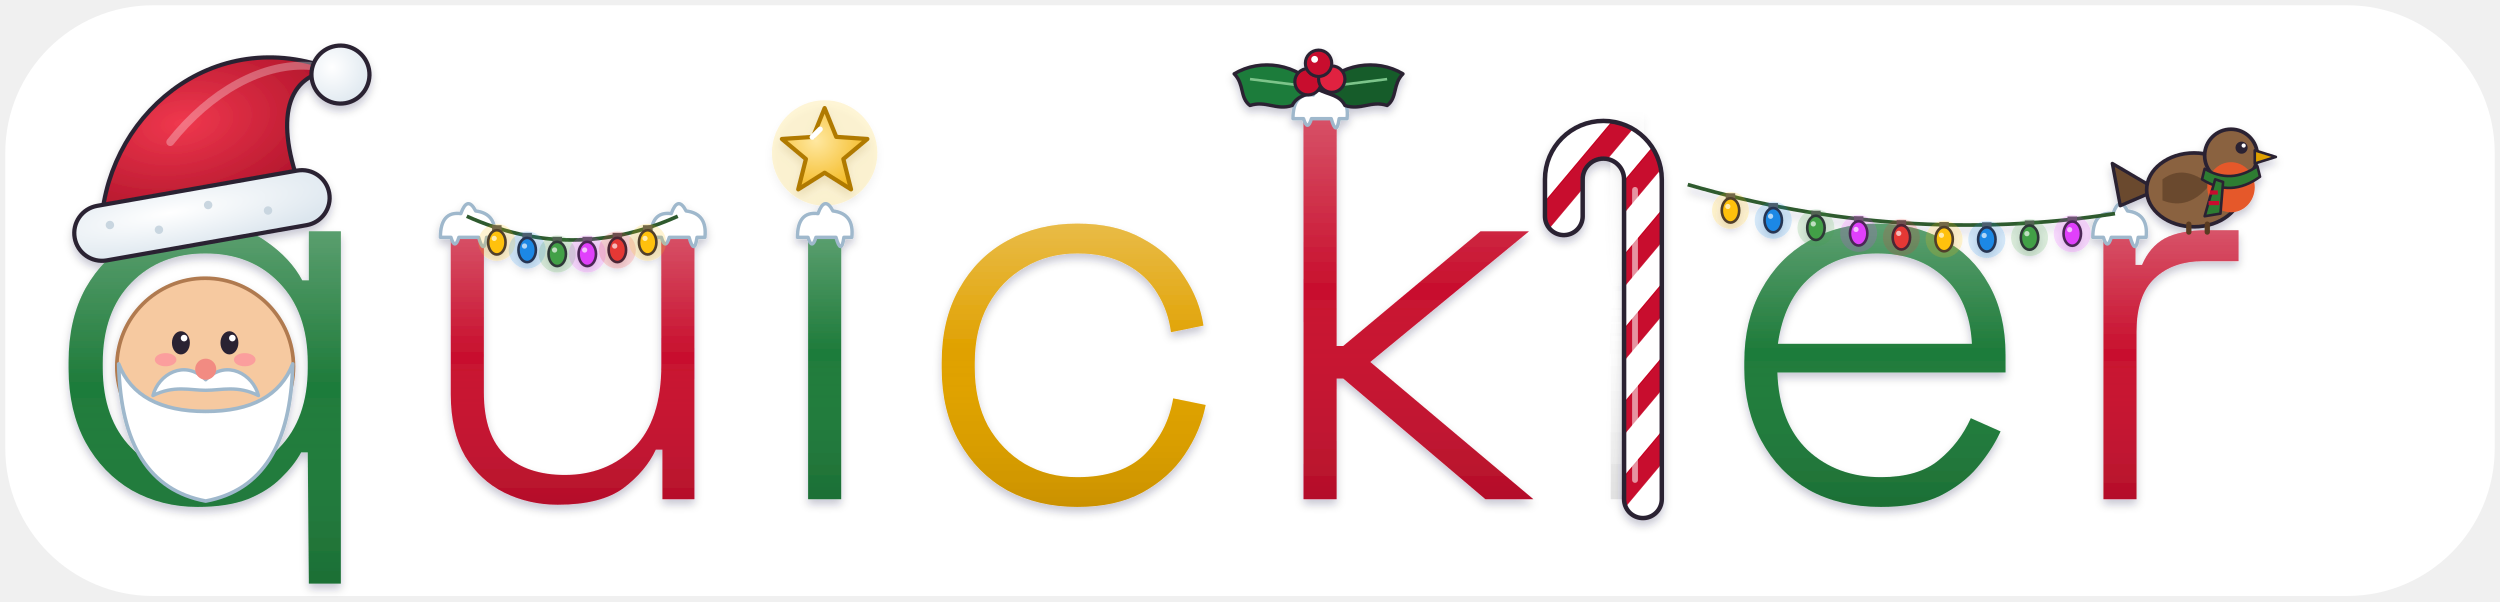
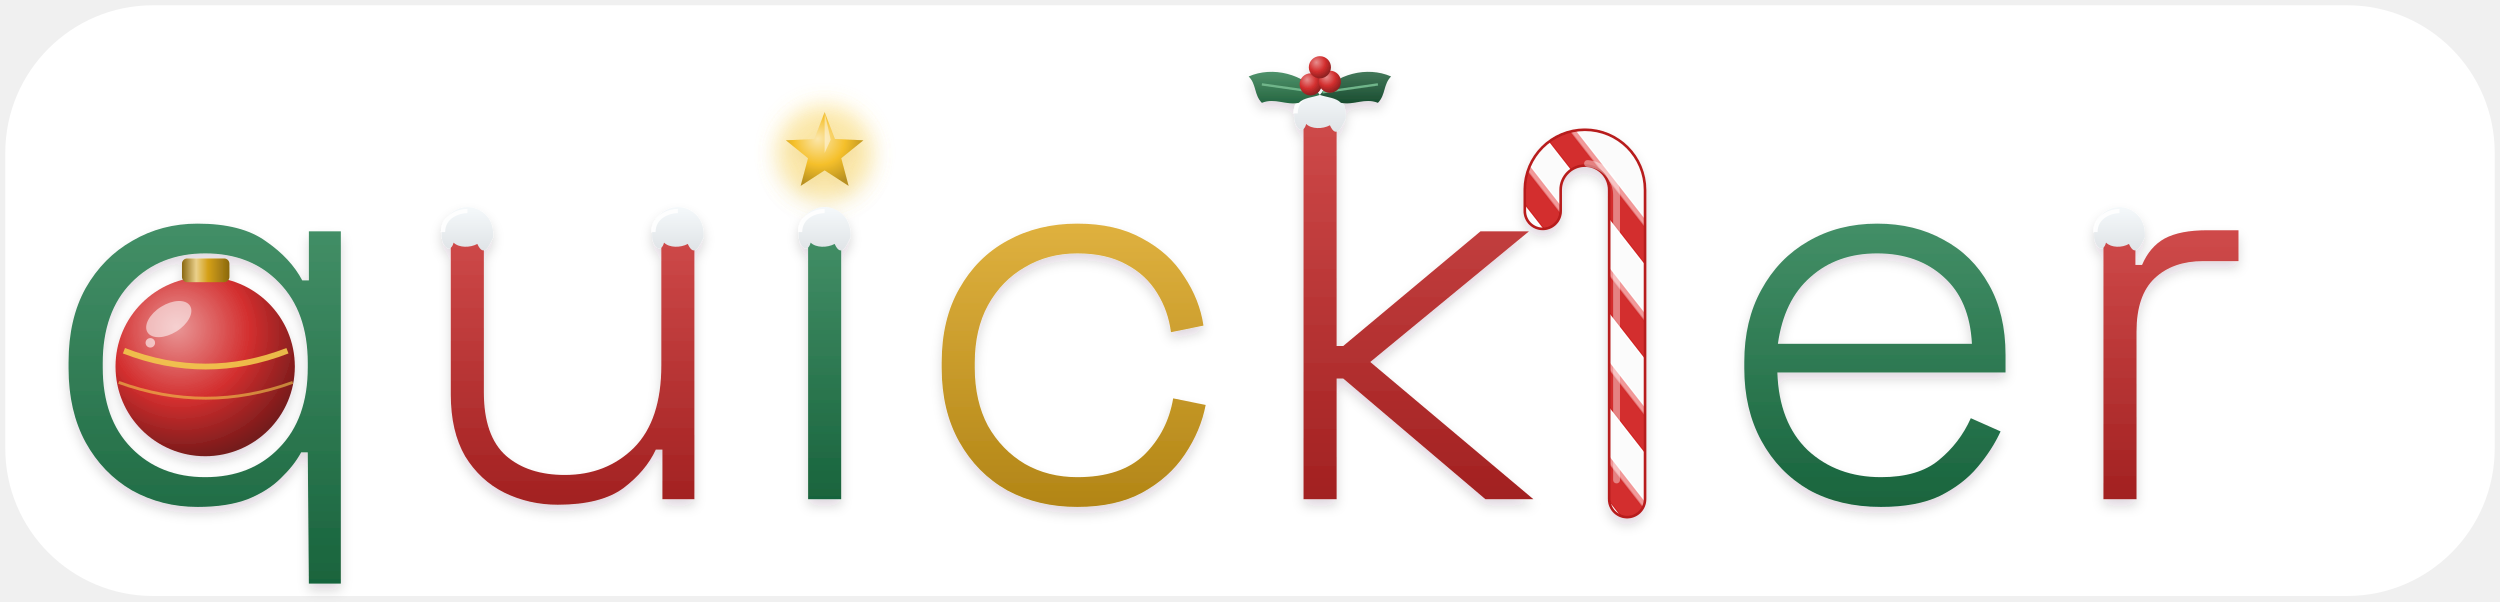
- <svg xmlns="http://www.w3.org/2000/svg" width="1896" height="456" viewBox="-12 -32 948 228" role="img" aria-label="Quickler Christmas logo">
+ <svg xmlns="http://www.w3.org/2000/svg" width="1896" height="456" viewBox="-12 -32 948 228" role="img" aria-label="Quickler logo">
  <defs>
-     <filter id="ds" x="-5%" y="-10%" width="110%" height="130%">
-       <feDropShadow dx="0" dy="2" stdDeviation="1.6" flood-color="#1b1030" flood-opacity=".22" />
+     <filter id="lift" x="-6%" y="-12%" width="112%" height="134%">
+       <feDropShadow dx="0" dy="2.5" stdDeviation="2.2" flood-color="#241830" flood-opacity=".16" />
    </filter>
-     <linearGradient id="shine" x1="0" y1="0" x2="0" y2="1">
-       <stop stop-color="#fff" stop-opacity=".28" />
-       <stop offset=".45" stop-color="#fff" stop-opacity="0" />
-       <stop offset="1" stop-color="#000" stop-opacity=".10" />
+     <pattern id="stripe" width="22" height="22" patternUnits="userSpaceOnUse" patternTransform="rotate(-38)">
+       <rect width="22" height="22" fill="#FBFBFB" />
+       <rect width="9" height="22" fill="#D32F2F" />
+       <rect x="9" width="1.6" height="22" fill="#F19999" />
+     </pattern>
+     <linearGradient id="L1F7A4A" x1="0" y1="0" x2="0" y2="1">
+       <stop stop-color="#438F67" />
+       <stop offset="1" stop-color="#19643D" />
    </linearGradient>
-     <pattern id="cane" width="18" height="18" patternUnits="userSpaceOnUse" patternTransform="rotate(40)">
-       <rect width="18" height="18" fill="#fff" />
-       <rect width="8" height="18" fill="#C8102E" />
-     </pattern>
-     <radialGradient id="hatg" cx="0.38" cy="0.35" r=".75">
-       <stop stop-color="#F0384E" />
-       <stop offset="1" stop-color="#A50E25" />
+     <linearGradient id="LC62828" x1="0" y1="0" x2="0" y2="1">
+       <stop stop-color="#CF4A4A" />
+       <stop offset="1" stop-color="#A22121" />
+     </linearGradient>
+     <linearGradient id="LD9A21B" x1="0" y1="0" x2="0" y2="1">
+       <stop stop-color="#DFB13F" />
+       <stop offset="1" stop-color="#B28516" />
+     </linearGradient>
+     <radialGradient id="bauble" cx="0.38" cy="0.32" r="0.7" fx="0.34" fy="0.28">
+       <stop stop-color="#E99797" />
+       <stop offset=".55" stop-color="#D32F2F" />
+       <stop offset="1" stop-color="#741A1A" />
    </radialGradient>
-     <radialGradient id="pom" cx="0.38" cy="0.35" r=".75">
-       <stop stop-color="#FFFFFF" />
-       <stop offset="1" stop-color="#DCE6EE" />
+     <linearGradient id="capg" x1="0" y1="0" x2="1" y2="0">
+       <stop stop-color="#8A680F" />
+       <stop offset=".3" stop-color="#EAD08B" />
+       <stop offset=".55" stop-color="#D4A017" />
+       <stop offset="1" stop-color="#8A680F" />
+     </linearGradient>
+     <filter id="gblur" x="-50%" y="-50%" width="200%" height="200%">
+       <feGaussianBlur stdDeviation="4" />
+     </filter>
+     <radialGradient id="starg" cx="0.45" cy="0.4" r="0.6" fx="0.41" fy="0.36">
+       <stop stop-color="#FBE6AA" />
+       <stop offset=".55" stop-color="#F5C02B" />
+       <stop offset="1" stop-color="#B89020" />
    </radialGradient>
-     <radialGradient id="starg" cx="0.4" cy="0.4" r=".75">
-       <stop stop-color="#FFE8A0" />
-       <stop offset="1" stop-color="#F2B20F" />
+     <linearGradient id="snow" x1="0" y1="0" x2="0" y2="1">
+       <stop stop-color="#F5F9FB" />
+       <stop offset="1" stop-color="#E0E4E7" />
+     </linearGradient>
+     <linearGradient id="hol1" x1="0" y1="0" x2="0" y2="1">
+       <stop stop-color="#4F926B" />
+       <stop offset="1" stop-color="#266641" />
+     </linearGradient>
+     <linearGradient id="hol2" x1="0" y1="0" x2="0" y2="1">
+       <stop stop-color="#43785A" />
+       <stop offset="1" stop-color="#194D30" />
+     </linearGradient>
+     <radialGradient id="ber" cx="0.38" cy="0.32" r="0.7" fx="0.34" fy="0.28">
+       <stop stop-color="#E78D8D" />
+       <stop offset=".55" stop-color="#D32F2F" />
+       <stop offset="1" stop-color="#891F1F" />
    </radialGradient>
  </defs>
  <rect x="-10" y="-30" width="944" height="224" rx="56" fill="#FFFFFF" />
-   <g filter="url(#ds)">
-     <path d="M105.124 189.3L104.706 139.535H102.198C100.387 142.879 97.809 146.153 94.465 149.358C91.26 152.563 87.08 155.21 81.925 157.3C76.77 159.251 70.43 160.226 62.906 160.226C53.849 160.226 45.559 158.136 38.035 153.956C30.65 149.637 24.798 143.576 20.479 135.773C16.16 127.831 14 118.496 14 107.767V105.259C14 94.391 16.16 85.056 20.479 77.253C24.938 69.45 30.859 63.459 38.244 59.279C45.629 54.96 53.849 52.8 62.906 52.8C74.053 52.8 82.691 55.029 88.822 59.488C95.092 63.807 99.69 68.754 102.616 74.327H105.124V55.726H117.246V189.3H105.124ZM65.832 148.94C77.397 148.94 86.732 145.248 93.838 137.863C101.083 130.478 104.706 120.307 104.706 107.349V105.677C104.706 92.719 101.083 82.548 93.838 75.163C86.732 67.778 77.397 64.086 65.832 64.086C54.407 64.086 45.071 67.778 37.826 75.163C30.581 82.548 26.958 92.719 26.958 105.677V107.349C26.958 120.307 30.581 130.478 37.826 137.863C45.071 145.248 54.407 148.94 65.832 148.94Z" fill="#1E7B3A" />
-     <path d="M199.484 159.39C192.239 159.39 185.481 157.857 179.211 154.792C173.081 151.727 168.134 147.129 164.372 140.998C160.75 134.728 158.938 126.925 158.938 117.59V55.726H171.478V116.754C171.478 127.761 174.265 135.773 179.838 140.789C185.412 145.666 192.866 148.104 202.201 148.104C212.651 148.104 221.36 144.69 228.326 137.863C235.293 130.896 238.776 120.446 238.776 106.513V55.726H251.316V157.3H239.194V138.49H236.686C234.178 143.924 230.068 148.801 224.355 153.12C218.643 157.3 210.352 159.39 199.484 159.39Z" fill="#C8102E" />
-     <path d="M294.439 157.3V55.726H306.979V157.3H294.439Z" fill="#1E7B3A" />
-     <path d="M396.499 160.226C386.607 160.226 377.759 158.136 369.956 153.956C362.293 149.637 356.232 143.506 351.773 135.564C347.315 127.622 345.085 118.287 345.085 107.558V105.468C345.085 94.6 347.315 85.265 351.773 77.462C356.232 69.52 362.293 63.459 369.956 59.279C377.759 54.96 386.607 52.8 396.499 52.8C406.253 52.8 414.473 54.681 421.161 58.443C427.989 62.066 433.283 66.873 437.045 72.864C440.947 78.716 443.385 84.916 444.36 91.465L432.029 93.973C431.333 88.539 429.591 83.593 426.804 79.134C424.018 74.536 420.116 70.913 415.1 68.266C410.084 65.479 403.884 64.086 396.499 64.086C389.115 64.086 382.496 65.828 376.644 69.311C370.792 72.655 366.125 77.462 362.641 83.732C359.297 89.863 357.625 97.178 357.625 105.677V107.349C357.625 115.848 359.297 123.233 362.641 129.503C366.125 135.634 370.792 140.441 376.644 143.924C382.496 147.268 389.115 148.94 396.499 148.94C407.646 148.94 416.145 146.084 421.997 140.371C427.849 134.519 431.472 127.413 432.865 119.053L445.196 121.561C443.942 128.11 441.295 134.38 437.254 140.371C433.353 146.223 427.989 151.03 421.161 154.792C414.473 158.415 406.253 160.226 396.499 160.226Z" fill="#E0A100" />
-     <path d="M482.302 157.3V11H494.842V99.198H497.35L549.391 55.726H567.783L507.591 105.259L569.455 157.3H551.272L497.35 111.529H494.842V157.3H482.302Z" fill="#C8102E" />
-     <path d="M701.266 160.226C690.816 160.226 681.689 158.066 673.886 153.747C666.223 149.288 660.232 143.088 655.912 135.146C651.593 127.204 649.433 118.078 649.433 107.767V105.259C649.433 94.809 651.593 85.683 655.912 77.88C660.232 69.938 666.153 63.807 673.677 59.488C681.341 55.029 690.049 52.8 699.802 52.8C709.277 52.8 717.637 54.82 724.883 58.861C732.267 62.762 738.049 68.475 742.229 75.999C746.409 83.384 748.5 92.231 748.5 102.542V109.23H661.974C662.392 121.909 666.223 131.732 673.469 138.699C680.853 145.526 690.119 148.94 701.266 148.94C710.74 148.94 718.055 146.78 723.211 142.461C728.505 138.142 732.546 132.847 735.333 126.577L746.619 131.593C744.529 136.191 741.603 140.719 737.841 145.178C734.218 149.497 729.48 153.12 723.628 156.046C717.776 158.833 710.322 160.226 701.266 160.226ZM662.182 98.362H735.75C735.193 87.355 731.64 78.925 725.091 73.073C718.543 67.082 710.113 64.086 699.802 64.086C689.631 64.086 681.201 67.082 674.513 73.073C667.825 78.925 663.715 87.355 662.182 98.362Z" fill="#1E7B3A" />
-     <path d="M785.63 157.3V55.726H797.752V68.475H800.26C802.21 63.877 805.067 60.533 808.829 58.443C812.73 56.353 818.094 55.308 824.922 55.308H836.835V67.012H823.459C815.795 67.012 809.665 69.172 805.067 73.491C800.469 77.81 798.17 84.568 798.17 93.764V157.3H785.63Z" fill="#C8102E" />
-     <path d="M105.124 189.3L104.706 139.535H102.198C100.387 142.879 97.809 146.153 94.465 149.358C91.26 152.563 87.08 155.21 81.925 157.3C76.77 159.251 70.43 160.226 62.906 160.226C53.849 160.226 45.559 158.136 38.035 153.956C30.65 149.637 24.798 143.576 20.479 135.773C16.16 127.831 14 118.496 14 107.767V105.259C14 94.391 16.16 85.056 20.479 77.253C24.938 69.45 30.859 63.459 38.244 59.279C45.629 54.96 53.849 52.8 62.906 52.8C74.053 52.8 82.691 55.029 88.822 59.488C95.092 63.807 99.69 68.754 102.616 74.327H105.124V55.726H117.246V189.3H105.124ZM65.832 148.94C77.397 148.94 86.732 145.248 93.838 137.863C101.083 130.478 104.706 120.307 104.706 107.349V105.677C104.706 92.719 101.083 82.548 93.838 75.163C86.732 67.778 77.397 64.086 65.832 64.086C54.407 64.086 45.071 67.778 37.826 75.163C30.581 82.548 26.958 92.719 26.958 105.677V107.349C26.958 120.307 30.581 130.478 37.826 137.863C45.071 145.248 54.407 148.94 65.832 148.94Z" fill="url(#shine)" />
-     <path d="M199.484 159.39C192.239 159.39 185.481 157.857 179.211 154.792C173.081 151.727 168.134 147.129 164.372 140.998C160.75 134.728 158.938 126.925 158.938 117.59V55.726H171.478V116.754C171.478 127.761 174.265 135.773 179.838 140.789C185.412 145.666 192.866 148.104 202.201 148.104C212.651 148.104 221.36 144.69 228.326 137.863C235.293 130.896 238.776 120.446 238.776 106.513V55.726H251.316V157.3H239.194V138.49H236.686C234.178 143.924 230.068 148.801 224.355 153.12C218.643 157.3 210.352 159.39 199.484 159.39Z" fill="url(#shine)" />
-     <path d="M294.439 157.3V55.726H306.979V157.3H294.439Z" fill="url(#shine)" />
-     <path d="M396.499 160.226C386.607 160.226 377.759 158.136 369.956 153.956C362.293 149.637 356.232 143.506 351.773 135.564C347.315 127.622 345.085 118.287 345.085 107.558V105.468C345.085 94.6 347.315 85.265 351.773 77.462C356.232 69.52 362.293 63.459 369.956 59.279C377.759 54.96 386.607 52.8 396.499 52.8C406.253 52.8 414.473 54.681 421.161 58.443C427.989 62.066 433.283 66.873 437.045 72.864C440.947 78.716 443.385 84.916 444.36 91.465L432.029 93.973C431.333 88.539 429.591 83.593 426.804 79.134C424.018 74.536 420.116 70.913 415.1 68.266C410.084 65.479 403.884 64.086 396.499 64.086C389.115 64.086 382.496 65.828 376.644 69.311C370.792 72.655 366.125 77.462 362.641 83.732C359.297 89.863 357.625 97.178 357.625 105.677V107.349C357.625 115.848 359.297 123.233 362.641 129.503C366.125 135.634 370.792 140.441 376.644 143.924C382.496 147.268 389.115 148.94 396.499 148.94C407.646 148.94 416.145 146.084 421.997 140.371C427.849 134.519 431.472 127.413 432.865 119.053L445.196 121.561C443.942 128.11 441.295 134.38 437.254 140.371C433.353 146.223 427.989 151.03 421.161 154.792C414.473 158.415 406.253 160.226 396.499 160.226Z" fill="url(#shine)" />
-     <path d="M482.302 157.3V11H494.842V99.198H497.35L549.391 55.726H567.783L507.591 105.259L569.455 157.3H551.272L497.35 111.529H494.842V157.3H482.302Z" fill="url(#shine)" />
-     <path d="M598.787 157.3V11H611.327V157.3Z" fill="url(#shine)" />
-     <path d="M701.266 160.226C690.816 160.226 681.689 158.066 673.886 153.747C666.223 149.288 660.232 143.088 655.912 135.146C651.593 127.204 649.433 118.078 649.433 107.767V105.259C649.433 94.809 651.593 85.683 655.912 77.88C660.232 69.938 666.153 63.807 673.677 59.488C681.341 55.029 690.049 52.8 699.802 52.8C709.277 52.8 717.637 54.82 724.883 58.861C732.267 62.762 738.049 68.475 742.229 75.999C746.409 83.384 748.5 92.231 748.5 102.542V109.23H661.974C662.392 121.909 666.223 131.732 673.469 138.699C680.853 145.526 690.119 148.94 701.266 148.94C710.74 148.94 718.055 146.78 723.211 142.461C728.505 138.142 732.546 132.847 735.333 126.577L746.619 131.593C744.529 136.191 741.603 140.719 737.841 145.178C734.218 149.497 729.48 153.12 723.628 156.046C717.776 158.833 710.322 160.226 701.266 160.226ZM662.182 98.362H735.75C735.193 87.355 731.64 78.925 725.091 73.073C718.543 67.082 710.113 64.086 699.802 64.086C689.631 64.086 681.201 67.082 674.513 73.073C667.825 78.925 663.715 87.355 662.182 98.362Z" fill="url(#shine)" />
-     <path d="M785.63 157.3V55.726H797.752V68.475H800.26C802.21 63.877 805.067 60.533 808.829 58.443C812.73 56.353 818.094 55.308 824.922 55.308H836.835V67.012H823.459C815.795 67.012 809.665 69.172 805.067 73.491C800.469 77.81 798.17 84.568 798.17 93.764V157.3H785.63Z" fill="url(#shine)" />
-     <circle cx="65.8" cy="107" r="33.5" fill="#F6C9A0" stroke="#B07A50" stroke-width="1.4" />
-     <ellipse cx="56.6" cy="98.0" rx="3.4" ry="4.4" fill="#2B2233" />
-     <ellipse cx="75.0" cy="98.0" rx="3.4" ry="4.4" fill="#2B2233" />
-     <circle cx="57.8" cy="96.2" r="1.26" fill="#fff" />
-     <circle cx="76.1" cy="96.2" r="1.26" fill="#fff" />
-     <ellipse cx="50.8" cy="104.4" rx="4.1" ry="2.5" fill="#FF7A9A" opacity=".55" />
-     <ellipse cx="80.8" cy="104.4" rx="4.1" ry="2.5" fill="#FF7A9A" opacity=".55" />
-     <path d="M33 106 Q34 152 66 158 Q98 152 99 106 Q92 124 66 124 Q40 124 33 106Z" fill="#fff" stroke="#9FB8CC" stroke-width="1.4" stroke-linejoin="round" stroke-linecap="round" />
-     <path d="M66 112 C58 104 48 110 46 118 C54 114 60 116 66 116 C72 116 78 114 86 118 C84 110 74 104 66 112Z" fill="#fff" stroke="#9FB8CC" stroke-width="1.3" stroke-linejoin="round" stroke-linecap="round" />
-     <circle cx="66" cy="108" r="4" fill="#F28B82" />
-     <circle cx="300.7" cy="26" r="20" fill="#FFD54F" opacity=".22" />
-     <polygon points="300.7,9.0 305.1,19.9 316.9,20.7 307.8,28.3 310.7,39.8 300.7,33.5 290.7,39.8 293.6,28.3 284.5,20.7 296.3,19.9" fill="url(#starg)" stroke="#B07A00" stroke-width="1.6" stroke-linejoin="round" stroke-linecap="round" />
-     <path d="M296 20 L299 17" stroke="#fff" stroke-width="2" stroke-linecap="round" />
-     <path d="M611 157.3 V36 A15 15 0 0 0 581 36 V50" fill="none" stroke="#2B2233" stroke-width="16" stroke-linecap="round" />
-     <path d="M611 157.3 V36 A15 15 0 0 0 581 36 V50" fill="none" stroke="url(#cane)" stroke-width="12.6" stroke-linecap="round" />
-     <path d="M608 150 V40" stroke="#fff" stroke-width="2.2" opacity=".55" stroke-linecap="round" />
-     <path d="M155 58 Q155 48 162.75 49 Q165.25 42 168.375 48 Q176.5 49 175.5 58 L172.5 58 Q171.5 65 169.5 58 L162 58 Q160.5 63 159 58 Z" fill="#fff" stroke="#9FB8CC" stroke-width="1.3" stroke-linejoin="round" stroke-linecap="round" />
-     <path d="M234.8 58 Q234.8 48 242.55 49 Q245.05 42 248.175 48 Q256.3 49 255.3 58 L252.3 58 Q251.3 65 249.3 58 L241.8 58 Q240.3 63 238.8 58 Z" fill="#fff" stroke="#9FB8CC" stroke-width="1.3" stroke-linejoin="round" stroke-linecap="round" />
-     <path d="M478.3 13 Q478.3 3 486.05 4 Q488.55 -3 491.675 3 Q499.8 4 498.8 13 L495.8 13 Q494.8 20 492.8 13 L485.3 13 Q483.8 18 482.3 13 Z" fill="#fff" stroke="#9FB8CC" stroke-width="1.3" stroke-linejoin="round" stroke-linecap="round" />
-     <path d="M781.6 58 Q781.6 48 789.26 49 Q791.7 42 794.75 48 Q802.8 49 801.8 58 L798.8 58 Q797.8 65 795.8 58 L788.6 58 Q787.1 63 785.6 58 Z" fill="#fff" stroke="#9FB8CC" stroke-width="1.3" stroke-linejoin="round" stroke-linecap="round" />
-     <path d="M290.4 58 Q290.4 48 298.18 49 Q300.7 42 303.85 48 Q312 49 311 58 L308 58 Q307 65 305 58 L297.4 58 Q295.9 63 294.4 58 Z" fill="#fff" stroke="#9FB8CC" stroke-width="1.3" stroke-linejoin="round" stroke-linecap="round" />
-     <path d="M165 50 Q205.0 68.0 245 50" fill="none" stroke="#2E5A2E" stroke-width="1.4" />
-     <rect x="174.6" y="53.4" width="3.6" height="3" fill="#555" />
-     <ellipse cx="176.4" cy="59.9" rx="3.3" ry="4.6" fill="#FFC107" stroke="#2B2233" stroke-width="1" stroke-linejoin="round" stroke-linecap="round" />
-     <circle cx="175.4" cy="58.4" r="1" fill="#fff" opacity=".8" />
-     <circle cx="176.4" cy="59.9" r="7" fill="#FFC107" opacity=".18" />
-     <rect x="186.1" y="56.3" width="3.6" height="3" fill="#555" />
-     <ellipse cx="187.9" cy="62.8" rx="3.3" ry="4.6" fill="#1E88E5" stroke="#2B2233" stroke-width="1" stroke-linejoin="round" stroke-linecap="round" />
-     <circle cx="186.9" cy="61.3" r="1" fill="#fff" opacity=".8" />
-     <circle cx="187.9" cy="62.8" r="7" fill="#1E88E5" opacity=".18" />
-     <rect x="197.5" y="57.8" width="3.6" height="3" fill="#555" />
-     <ellipse cx="199.3" cy="64.3" rx="3.3" ry="4.6" fill="#43A047" stroke="#2B2233" stroke-width="1" stroke-linejoin="round" stroke-linecap="round" />
-     <circle cx="198.3" cy="62.8" r="1" fill="#fff" opacity=".8" />
-     <circle cx="199.3" cy="64.3" r="7" fill="#43A047" opacity=".18" />
-     <rect x="208.9" y="57.8" width="3.6" height="3" fill="#555" />
-     <ellipse cx="210.7" cy="64.3" rx="3.3" ry="4.6" fill="#E040FB" stroke="#2B2233" stroke-width="1" stroke-linejoin="round" stroke-linecap="round" />
-     <circle cx="209.7" cy="62.8" r="1" fill="#fff" opacity=".8" />
-     <circle cx="210.7" cy="64.3" r="7" fill="#E040FB" opacity=".18" />
-     <rect x="220.3" y="56.3" width="3.6" height="3" fill="#555" />
-     <ellipse cx="222.1" cy="62.8" rx="3.3" ry="4.6" fill="#E53935" stroke="#2B2233" stroke-width="1" stroke-linejoin="round" stroke-linecap="round" />
-     <circle cx="221.1" cy="61.3" r="1" fill="#fff" opacity=".8" />
-     <circle cx="222.1" cy="62.8" r="7" fill="#E53935" opacity=".18" />
-     <rect x="231.8" y="53.4" width="3.6" height="3" fill="#555" />
-     <ellipse cx="233.6" cy="59.9" rx="3.3" ry="4.6" fill="#FFC107" stroke="#2B2233" stroke-width="1" stroke-linejoin="round" stroke-linecap="round" />
-     <circle cx="232.6" cy="58.4" r="1" fill="#fff" opacity=".8" />
-     <circle cx="233.6" cy="59.9" r="7" fill="#FFC107" opacity=".18" />
-     <path d="M628 38 Q709.0 61.5 790 49" fill="none" stroke="#2E5A2E" stroke-width="1.4" />
-     <rect x="642.4" y="41.3" width="3.6" height="3" fill="#555" />
-     <ellipse cx="644.2" cy="47.8" rx="3.3" ry="4.6" fill="#FFC107" stroke="#2B2233" stroke-width="1" stroke-linejoin="round" stroke-linecap="round" />
-     <circle cx="643.2" cy="46.3" r="1" fill="#fff" opacity=".8" />
-     <circle cx="644.2" cy="47.8" r="7" fill="#FFC107" opacity=".18" />
-     <rect x="658.6" y="45.0" width="3.6" height="3" fill="#555" />
-     <ellipse cx="660.4" cy="51.5" rx="3.3" ry="4.6" fill="#1E88E5" stroke="#2B2233" stroke-width="1" stroke-linejoin="round" stroke-linecap="round" />
-     <circle cx="659.4" cy="50.0" r="1" fill="#fff" opacity=".8" />
-     <circle cx="660.4" cy="51.5" r="7" fill="#1E88E5" opacity=".18" />
-     <rect x="674.8" y="47.9" width="3.6" height="3" fill="#555" />
-     <ellipse cx="676.6" cy="54.4" rx="3.3" ry="4.6" fill="#43A047" stroke="#2B2233" stroke-width="1" stroke-linejoin="round" stroke-linecap="round" />
-     <circle cx="675.6" cy="52.9" r="1" fill="#fff" opacity=".8" />
-     <circle cx="676.6" cy="54.4" r="7" fill="#43A047" opacity=".18" />
-     <rect x="691.0" y="50.0" width="3.6" height="3" fill="#555" />
-     <ellipse cx="692.8" cy="56.5" rx="3.3" ry="4.6" fill="#E040FB" stroke="#2B2233" stroke-width="1" stroke-linejoin="round" stroke-linecap="round" />
-     <circle cx="691.8" cy="55.0" r="1" fill="#fff" opacity=".8" />
-     <circle cx="692.8" cy="56.5" r="7" fill="#E040FB" opacity=".18" />
-     <rect x="707.2" y="51.5" width="3.6" height="3" fill="#555" />
-     <ellipse cx="709.0" cy="58.0" rx="3.3" ry="4.6" fill="#E53935" stroke="#2B2233" stroke-width="1" stroke-linejoin="round" stroke-linecap="round" />
-     <circle cx="708.0" cy="56.5" r="1" fill="#fff" opacity=".8" />
-     <circle cx="709.0" cy="58.0" r="7" fill="#E53935" opacity=".18" />
-     <rect x="723.4" y="52.2" width="3.6" height="3" fill="#555" />
-     <ellipse cx="725.2" cy="58.7" rx="3.3" ry="4.6" fill="#FFC107" stroke="#2B2233" stroke-width="1" stroke-linejoin="round" stroke-linecap="round" />
-     <circle cx="724.2" cy="57.2" r="1" fill="#fff" opacity=".8" />
-     <circle cx="725.2" cy="58.7" r="7" fill="#FFC107" opacity=".18" />
-     <rect x="739.6" y="52.3" width="3.6" height="3" fill="#555" />
-     <ellipse cx="741.4" cy="58.8" rx="3.3" ry="4.6" fill="#1E88E5" stroke="#2B2233" stroke-width="1" stroke-linejoin="round" stroke-linecap="round" />
-     <circle cx="740.4" cy="57.3" r="1" fill="#fff" opacity=".8" />
-     <circle cx="741.4" cy="58.8" r="7" fill="#1E88E5" opacity=".18" />
-     <rect x="755.8" y="51.6" width="3.6" height="3" fill="#555" />
-     <ellipse cx="757.6" cy="58.1" rx="3.3" ry="4.6" fill="#43A047" stroke="#2B2233" stroke-width="1" stroke-linejoin="round" stroke-linecap="round" />
-     <circle cx="756.6" cy="56.6" r="1" fill="#fff" opacity=".8" />
-     <circle cx="757.6" cy="58.1" r="7" fill="#43A047" opacity=".18" />
-     <rect x="772.0" y="50.1" width="3.6" height="3" fill="#555" />
-     <ellipse cx="773.8" cy="56.6" rx="3.3" ry="4.6" fill="#E040FB" stroke="#2B2233" stroke-width="1" stroke-linejoin="round" stroke-linecap="round" />
-     <circle cx="772.8" cy="55.1" r="1" fill="#fff" opacity=".8" />
-     <circle cx="773.8" cy="56.6" r="7" fill="#E040FB" opacity=".18" />
-     <g transform="rotate(-10 66 52)">
-       <path d="M26 50 C34 6 82 -22 124 4 C106 2 98 18 104 48 Z" fill="url(#hatg)" stroke="#2B2233" stroke-width="1.6" stroke-linejoin="round" stroke-linecap="round" />
-       <path d="M58 20 C76 4 98 -4 116 1" fill="none" stroke="#fff" stroke-width="3" stroke-linecap="round" opacity=".3" />
-       <rect x="16" y="39" width="98" height="21" rx="10.5" fill="url(#pom)" stroke="#2B2233" stroke-width="1.6" stroke-linejoin="round" stroke-linecap="round" />
-       <circle cx="30" cy="47" r="1.6" fill="#C9D6E0" />
-       <circle cx="48" cy="52" r="1.6" fill="#C9D6E0" />
-       <circle cx="68" cy="46" r="1.6" fill="#C9D6E0" />
-       <circle cx="90" cy="52" r="1.6" fill="#C9D6E0" />
-       <circle cx="126" cy="6" r="11" fill="url(#pom)" stroke="#2B2233" stroke-width="1.6" stroke-linejoin="round" stroke-linecap="round" />
-     </g>
-     <g transform="translate(488 2)">
-       <path d="M0 0 C-8 -10 -22 -12 -32 -6 C-28 -2 -30 3 -26 6 C-20 4 -16 8 -10 6 C-8 2 -4 2 0 0Z" fill="#1E7B3A" stroke="#2B2233" stroke-width="1.3" stroke-linejoin="round" stroke-linecap="round" />
-       <path d="M0 0 C8 -10 22 -12 32 -6 C28 -2 30 3 26 6 C20 4 16 8 10 6 C8 2 4 2 0 0Z" fill="#145C2A" stroke="#2B2233" stroke-width="1.3" stroke-linejoin="round" stroke-linecap="round" />
-       <path d="M-2 -1 L-26 -4 M2 -1 L26 -4" stroke="#7CC48A" stroke-width="1" />
-       <circle cx="-4" cy="-3" r="5" fill="#C8102E" stroke="#2B2233" stroke-width="1.2" stroke-linejoin="round" stroke-linecap="round" />
-       <circle cx="5" cy="-4" r="5" fill="#E0233F" stroke="#2B2233" stroke-width="1.2" stroke-linejoin="round" stroke-linecap="round" />
-       <circle cx="0" cy="-10" r="5" fill="#C8102E" stroke="#2B2233" stroke-width="1.2" stroke-linejoin="round" stroke-linecap="round" />
-       <circle cx="-1.5" cy="-11.5" r="1.3" fill="#fff" />
-     </g>
-     <g>
-       <path d="M806 40 L789 30 L792 46Z" fill="#6B4A2E" stroke="#2B2233" stroke-width="1.3" stroke-linejoin="round" stroke-linecap="round" />
-       <ellipse cx="820" cy="40" rx="18" ry="14" fill="#8A6240" stroke="#2B2233" stroke-width="1.4" stroke-linejoin="round" stroke-linecap="round" />
-       <path d="M808 36 Q816 30 826 38 Q818 48 808 44Z" fill="#6B4A2E" />
-       <circle cx="834" cy="27" r="10" fill="#8A6240" stroke="#2B2233" stroke-width="1.4" stroke-linejoin="round" stroke-linecap="round" />
-       <ellipse cx="834" cy="39" rx="9" ry="9.5" fill="#E5582B" />
-       <path d="M824 32 Q834 38 844 31 L845 35 Q834 43 823 36Z" fill="#2E7D32" stroke="#2B2233" stroke-width="1" stroke-linejoin="round" stroke-linecap="round" />
-       <path d="M828 36 L824 50 L830 49 L831 37Z" fill="#2E7D32" stroke="#2B2233" stroke-width="1" stroke-linejoin="round" stroke-linecap="round" />
-       <path d="M826 41 L829 41 M825.5 45 L829.5 45" stroke="#C8102E" stroke-width="1.6" />
-       <circle cx="838" cy="24" r="2.3" fill="#2B2233" />
-       <circle cx="838.8" cy="23.2" r=".8" fill="#fff" />
-       <path d="M843 25 L851 27.5 L843 30Z" fill="#E0A100" stroke="#2B2233" stroke-width="1" stroke-linejoin="round" stroke-linecap="round" />
-       <path d="M818 53 V56 M825 53 V56" stroke="#5a3a20" stroke-width="2" stroke-linecap="round" />
+   <g filter="url(#lift)">
+     <path d="M105.124 189.3L104.706 139.535H102.198C100.387 142.879 97.809 146.153 94.465 149.358C91.26 152.563 87.08 155.21 81.925 157.3C76.77 159.251 70.43 160.226 62.906 160.226C53.849 160.226 45.559 158.136 38.035 153.956C30.65 149.637 24.798 143.576 20.479 135.773C16.16 127.831 14 118.496 14 107.767V105.259C14 94.391 16.16 85.056 20.479 77.253C24.938 69.45 30.859 63.459 38.244 59.279C45.629 54.96 53.849 52.8 62.906 52.8C74.053 52.8 82.691 55.029 88.822 59.488C95.092 63.807 99.69 68.754 102.616 74.327H105.124V55.726H117.246V189.3H105.124ZM65.832 148.94C77.397 148.94 86.732 145.248 93.838 137.863C101.083 130.478 104.706 120.307 104.706 107.349V105.677C104.706 92.719 101.083 82.548 93.838 75.163C86.732 67.778 77.397 64.086 65.832 64.086C54.407 64.086 45.071 67.778 37.826 75.163C30.581 82.548 26.958 92.719 26.958 105.677V107.349C26.958 120.307 30.581 130.478 37.826 137.863C45.071 145.248 54.407 148.94 65.832 148.94Z" fill="url(#L1F7A4A)" />
+     <path d="M199.484 159.39C192.239 159.39 185.481 157.857 179.211 154.792C173.081 151.727 168.134 147.129 164.372 140.998C160.75 134.728 158.938 126.925 158.938 117.59V55.726H171.478V116.754C171.478 127.761 174.265 135.773 179.838 140.789C185.412 145.666 192.866 148.104 202.201 148.104C212.651 148.104 221.36 144.69 228.326 137.863C235.293 130.896 238.776 120.446 238.776 106.513V55.726H251.316V157.3H239.194V138.49H236.686C234.178 143.924 230.068 148.801 224.355 153.12C218.643 157.3 210.352 159.39 199.484 159.39Z" fill="url(#LC62828)" />
+     <path d="M294.439 157.3V55.726H306.979V157.3H294.439Z" fill="url(#L1F7A4A)" />
+     <path d="M396.499 160.226C386.607 160.226 377.759 158.136 369.956 153.956C362.293 149.637 356.232 143.506 351.773 135.564C347.315 127.622 345.085 118.287 345.085 107.558V105.468C345.085 94.6 347.315 85.265 351.773 77.462C356.232 69.52 362.293 63.459 369.956 59.279C377.759 54.96 386.607 52.8 396.499 52.8C406.253 52.8 414.473 54.681 421.161 58.443C427.989 62.066 433.283 66.873 437.045 72.864C440.947 78.716 443.385 84.916 444.36 91.465L432.029 93.973C431.333 88.539 429.591 83.593 426.804 79.134C424.018 74.536 420.116 70.913 415.1 68.266C410.084 65.479 403.884 64.086 396.499 64.086C389.115 64.086 382.496 65.828 376.644 69.311C370.792 72.655 366.125 77.462 362.641 83.732C359.297 89.863 357.625 97.178 357.625 105.677V107.349C357.625 115.848 359.297 123.233 362.641 129.503C366.125 135.634 370.792 140.441 376.644 143.924C382.496 147.268 389.115 148.94 396.499 148.94C407.646 148.94 416.145 146.084 421.997 140.371C427.849 134.519 431.472 127.413 432.865 119.053L445.196 121.561C443.942 128.11 441.295 134.38 437.254 140.371C433.353 146.223 427.989 151.03 421.161 154.792C414.473 158.415 406.253 160.226 396.499 160.226Z" fill="url(#LD9A21B)" />
+     <path d="M482.302 157.3V11H494.842V99.198H497.35L549.391 55.726H567.783L507.591 105.259L569.455 157.3H551.272L497.35 111.529H494.842V157.3H482.302Z" fill="url(#LC62828)" />
+     <path d="M701.266 160.226C690.816 160.226 681.689 158.066 673.886 153.747C666.223 149.288 660.232 143.088 655.912 135.146C651.593 127.204 649.433 118.078 649.433 107.767V105.259C649.433 94.809 651.593 85.683 655.912 77.88C660.232 69.938 666.153 63.807 673.677 59.488C681.341 55.029 690.049 52.8 699.802 52.8C709.277 52.8 717.637 54.82 724.883 58.861C732.267 62.762 738.049 68.475 742.229 75.999C746.409 83.384 748.5 92.231 748.5 102.542V109.23H661.974C662.392 121.909 666.223 131.732 673.469 138.699C680.853 145.526 690.119 148.94 701.266 148.94C710.74 148.94 718.055 146.78 723.211 142.461C728.505 138.142 732.546 132.847 735.333 126.577L746.619 131.593C744.529 136.191 741.603 140.719 737.841 145.178C734.218 149.497 729.48 153.12 723.628 156.046C717.776 158.833 710.322 160.226 701.266 160.226ZM662.182 98.362H735.75C735.193 87.355 731.64 78.925 725.091 73.073C718.543 67.082 710.113 64.086 699.802 64.086C689.631 64.086 681.201 67.082 674.513 73.073C667.825 78.925 663.715 87.355 662.182 98.362Z" fill="url(#L1F7A4A)" />
+     <path d="M785.63 157.3V55.726H797.752V68.475H800.26C802.21 63.877 805.067 60.533 808.829 58.443C812.73 56.353 818.094 55.308 824.922 55.308H836.835V67.012H823.459C815.795 67.012 809.665 69.172 805.067 73.491C800.469 77.81 798.17 84.568 798.17 93.764V157.3H785.63Z" fill="url(#LC62828)" />
+     <circle cx="65.8" cy="107" r="34" fill="url(#bauble)" />
+     <path d="M35 101 Q66 113 97 101" stroke="#F2C94C" stroke-width="2.2" fill="none" opacity=".9" />
+     <path d="M33 113 Q66 125 99 113" stroke="#F2C94C" stroke-width="1.1" fill="none" opacity=".6" />
+     <ellipse cx="52" cy="89" rx="9.5" ry="5.5" fill="#fff" opacity=".55" transform="rotate(-32 52 89)" />
+     <circle cx="45" cy="98" r="1.8" fill="#fff" opacity=".6" />
+     <rect x="57" y="66" width="18" height="9" rx="2" fill="url(#capg)" />
+     <circle cx="300.7" cy="26" r="18" fill="#FFD54F" opacity="0.45" filter="url(#gblur)" />
+     <polygon points="300.7,10.5 304.6,20.7 315.4,21.2 307.0,28.0 309.8,38.5 300.7,32.6 291.6,38.5 294.4,28.0 286.0,21.2 296.8,20.7" fill="url(#starg)" />
+     <path d="M300.7 10.5 L303 21 L300.7 26Z" fill="#fff" opacity=".45" />
+     <path d="M605 157.3 V40 A16 16 0 0 0 573 40 V48" fill="none" stroke="#B71C1C" stroke-width="14.6" stroke-linecap="round" />
+     <path d="M605 157.3 V40 A16 16 0 0 0 573 40 V48" fill="none" stroke="url(#stripe)" stroke-width="12.6" stroke-linecap="round" />
+     <path d="M601 150 V42 A12 12 0 0 0 590 30" fill="none" stroke="#fff" stroke-width="2.6" stroke-linecap="round" opacity="0.4" />
+     <path d="M155.5 58 C155 49 162 46.5 165.25 46.5 C168.5 46.5 175.5 49 175.0 58 C173.5 61 171.5 66 169.0 60.5 C166.25 62 162 62 160 60 C159 64 156 62 155.5 58Z" fill="url(#snow)" />
+     <path d="M156 56 C156 50 162 48 165.25 48" stroke="#fff" stroke-width="1.6" fill="none" opacity=".9" />
+     <path d="M235.3 58 C234.8 49 241.8 46.5 245.05 46.5 C248.3 46.5 255.3 49 254.8 58 C253.3 61 251.3 66 248.8 60.5 C246.05 62 241.8 62 239.8 60 C238.8 64 235.8 62 235.3 58Z" fill="url(#snow)" />
+     <path d="M235.8 56 C235.8 50 241.8 48 245.05 48" stroke="#fff" stroke-width="1.6" fill="none" opacity=".9" />
+     <path d="M478.8 13 C478.3 4 485.3 1.5 488.55 1.5 C491.8 1.5 498.8 4 498.3 13 C496.8 16 494.8 21 492.3 15.5 C489.55 17 485.3 17 483.3 15 C482.3 19 479.3 17 478.8 13Z" fill="url(#snow)" />
+     <path d="M479.3 11 C479.3 5 485.3 3 488.55 3" stroke="#fff" stroke-width="1.6" fill="none" opacity=".9" />
+     <path d="M782.1 58 C781.6 49 788.6 46.5 791.7 46.5 C794.8 46.5 801.8 49 801.3 58 C799.8 61 797.8 66 795.3 60.5 C792.7 62 788.6 62 786.6 60 C785.6 64 782.6 62 782.1 58Z" fill="url(#snow)" />
+     <path d="M782.6 56 C782.6 50 788.6 48 791.7 48" stroke="#fff" stroke-width="1.6" fill="none" opacity=".9" />
+     <path d="M290.9 58 C290.4 49 297.4 46.5 300.7 46.5 C304 46.5 311 49 310.5 58 C309 61 307 66 304.5 60.5 C301.7 62 297.4 62 295.4 60 C294.4 64 291.4 62 290.9 58Z" fill="url(#snow)" />
+     <path d="M291.4 56 C291.4 50 297.4 48 300.7 48" stroke="#fff" stroke-width="1.6" fill="none" opacity=".9" />
+     <g transform="translate(488.5 2)">
+       <path d="M0 2 C-6 -6 -18 -9 -27 -5 C-24 -2 -25 2 -22 5 C-17 3 -13 6 -8 5 C-6 3 -3 3 0 2Z" fill="url(#hol1)" />
+       <path d="M0 2 C6 -6 18 -9 27 -5 C24 -2 25 2 22 5 C17 3 13 6 8 5 C6 3 3 3 0 2Z" fill="url(#hol2)" />
+       <path d="M-1 1 L-22 -2 M1 1 L22 -2" stroke="#6FB58A" stroke-width=".9" />
+       <circle cx="-3.5" cy="-2" r="4.2" fill="url(#ber)" />
+       <circle cx="3.8" cy="-3" r="4.2" fill="url(#ber)" />
+       <circle cx="0" cy="-8.5" r="4.2" fill="url(#ber)" />
    </g>
  </g>
</svg>
